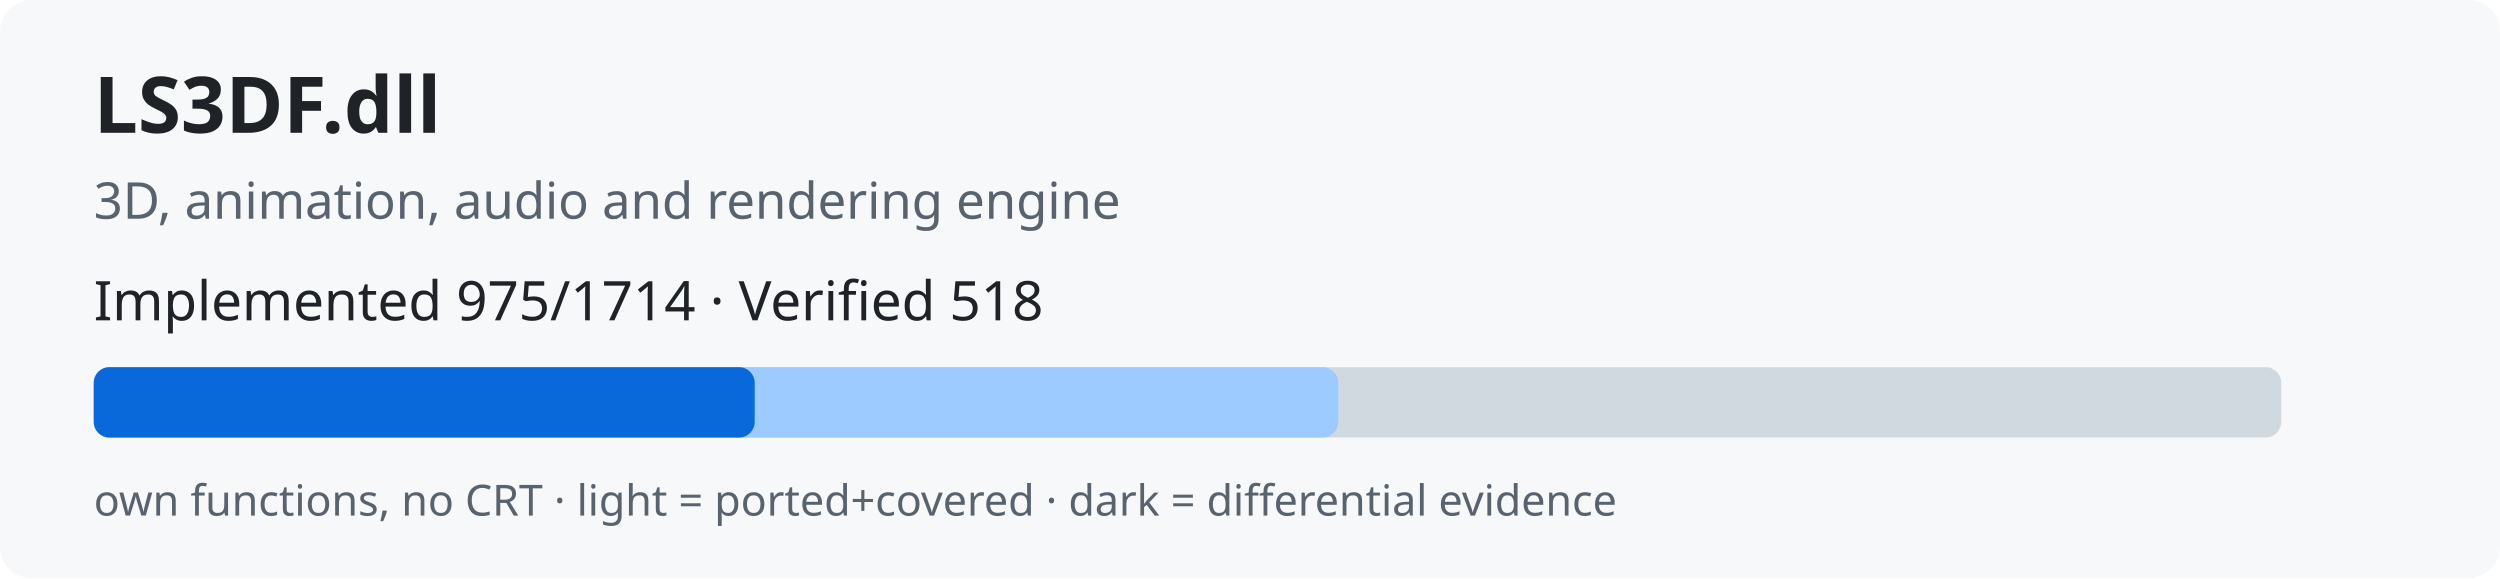
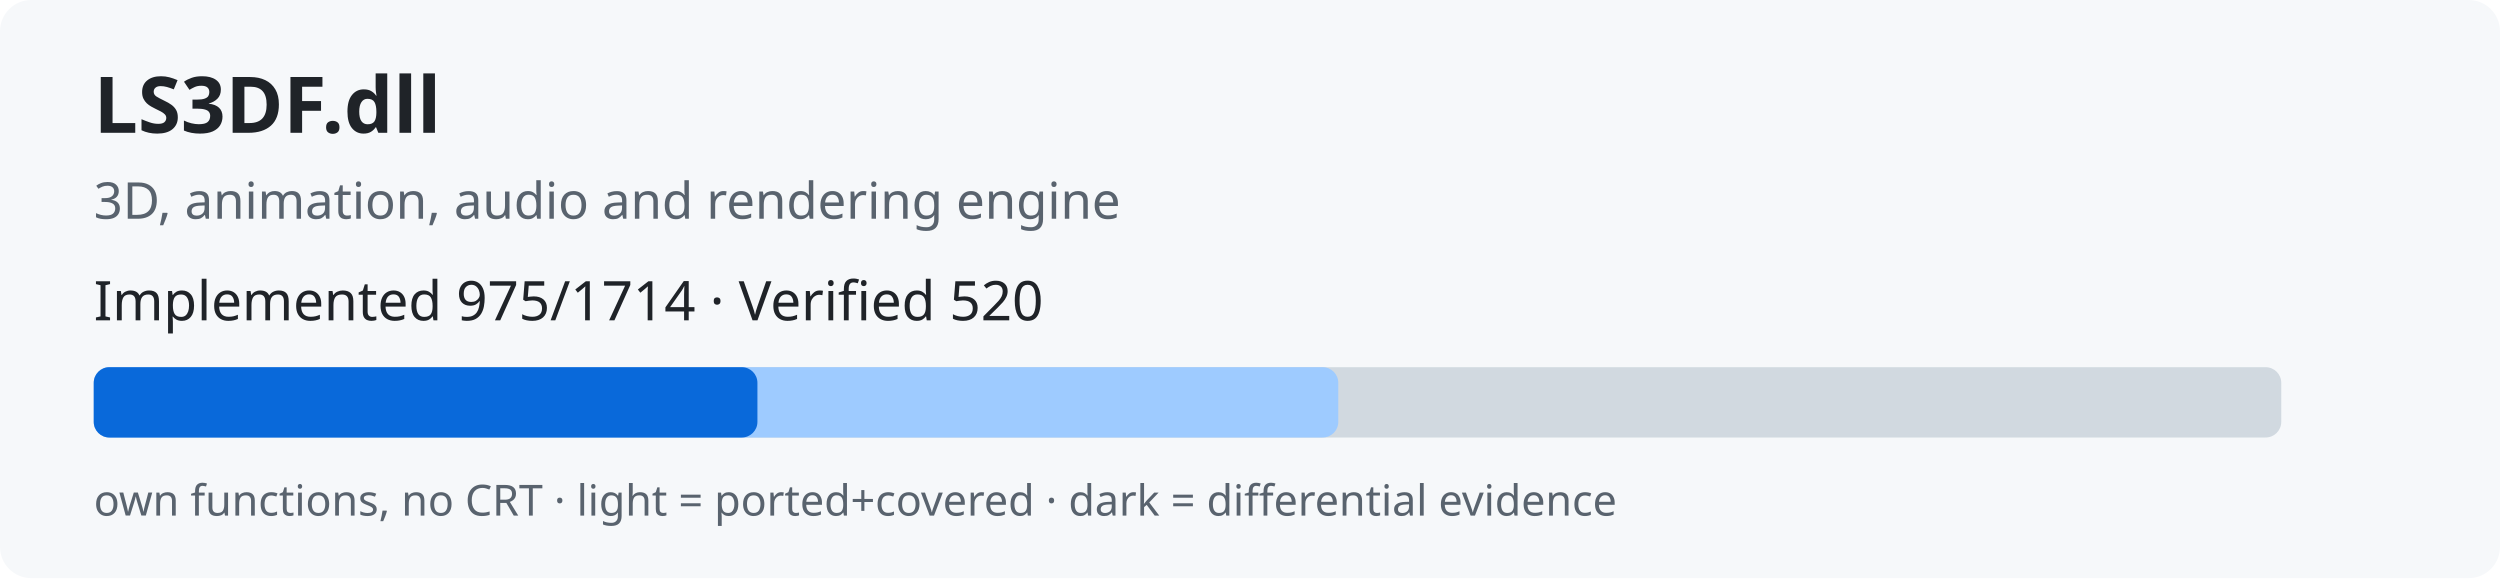
<svg xmlns="http://www.w3.org/2000/svg" width="640" height="148" role="img">
  <rect width="640" height="148" rx="8" fill="#f6f8fa" />
  <text x="24" y="34" font-family="sans-serif" font-size="20" font-weight="bold" fill="#1f2328">LS3DF.dll</text>
  <text x="24" y="56" font-family="sans-serif" font-size="13" fill="#59636e">3D, animation, audio and rendering engine</text>
-   <text x="24" y="82" font-family="sans-serif" font-size="14" fill="#1f2328">Implemented 975/1714 · Verified 518</text>
+   <text x="24" y="82" font-family="sans-serif" font-size="14" fill="#1f2328">Implemented 975/1714 · Verified 520</text>
  <rect x="24" y="94" width="560" height="18" rx="4" fill="#d1d9e0" />
  <rect x="24" y="94" width="318.6" height="18" rx="4" fill="#9ecbff" />
-   <rect x="24" y="94" width="169.2" height="18" rx="4" fill="#0969da" />
+   <rect x="24" y="94" width="169.9" height="18" rx="4" fill="#0969da" />
  <text x="24" y="132" font-family="sans-serif" font-size="11" fill="#59636e">own functions, no CRT · light = ported+covered · dark = differential evidence</text>
</svg>
